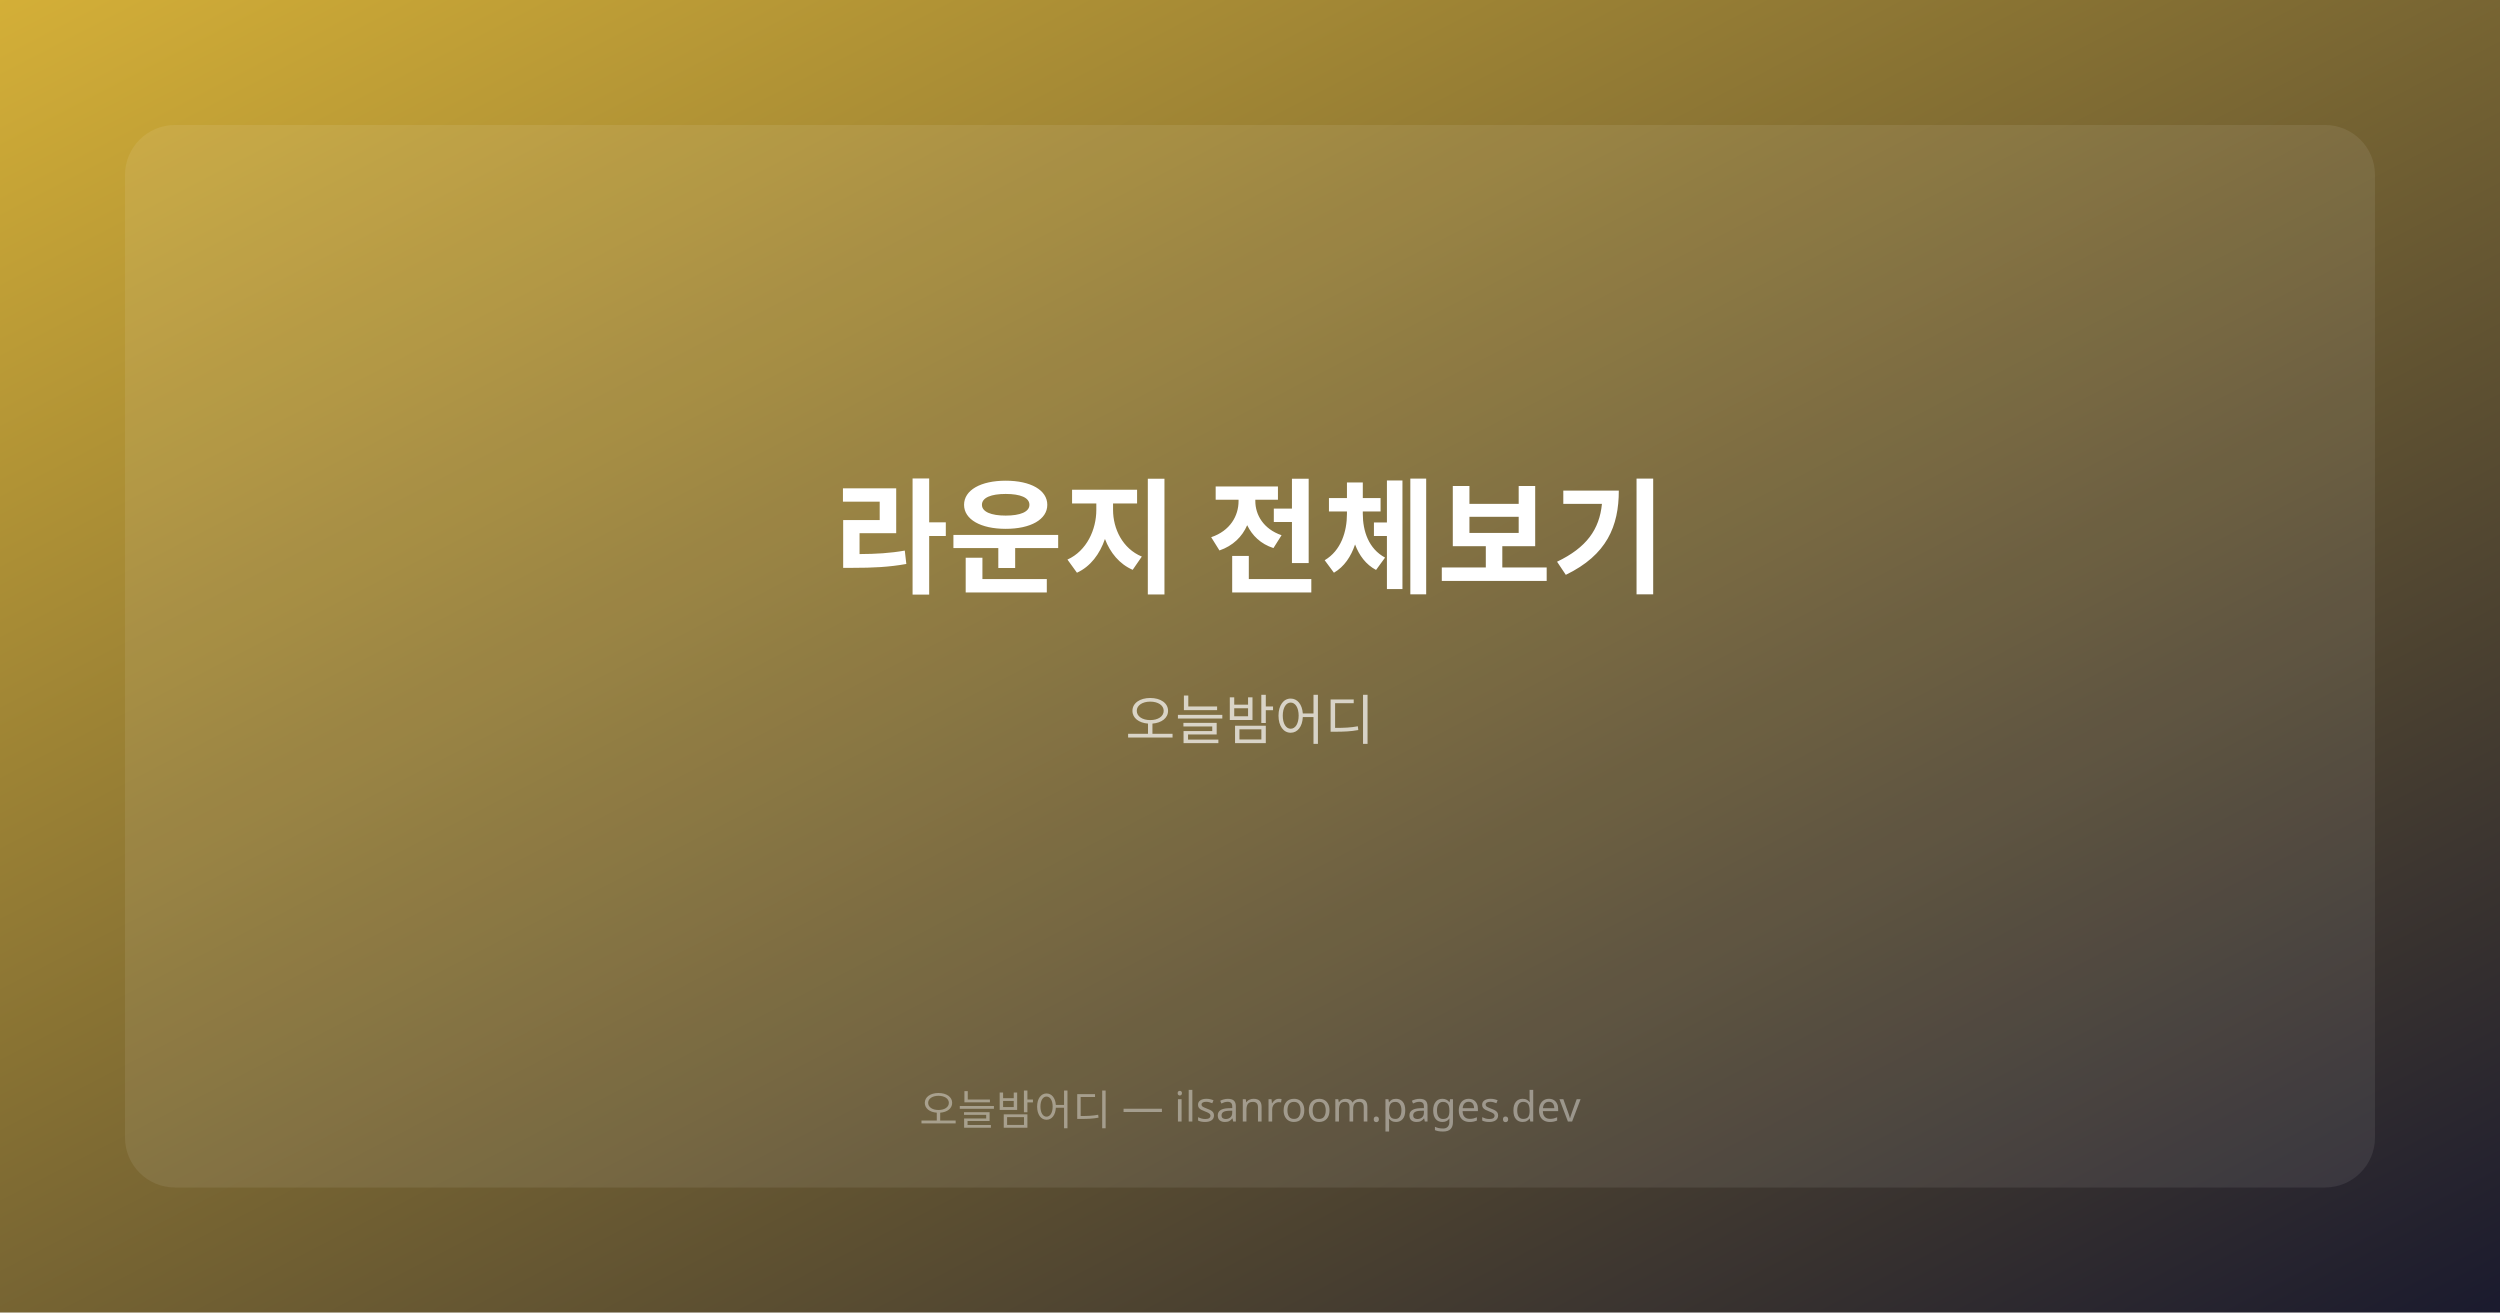
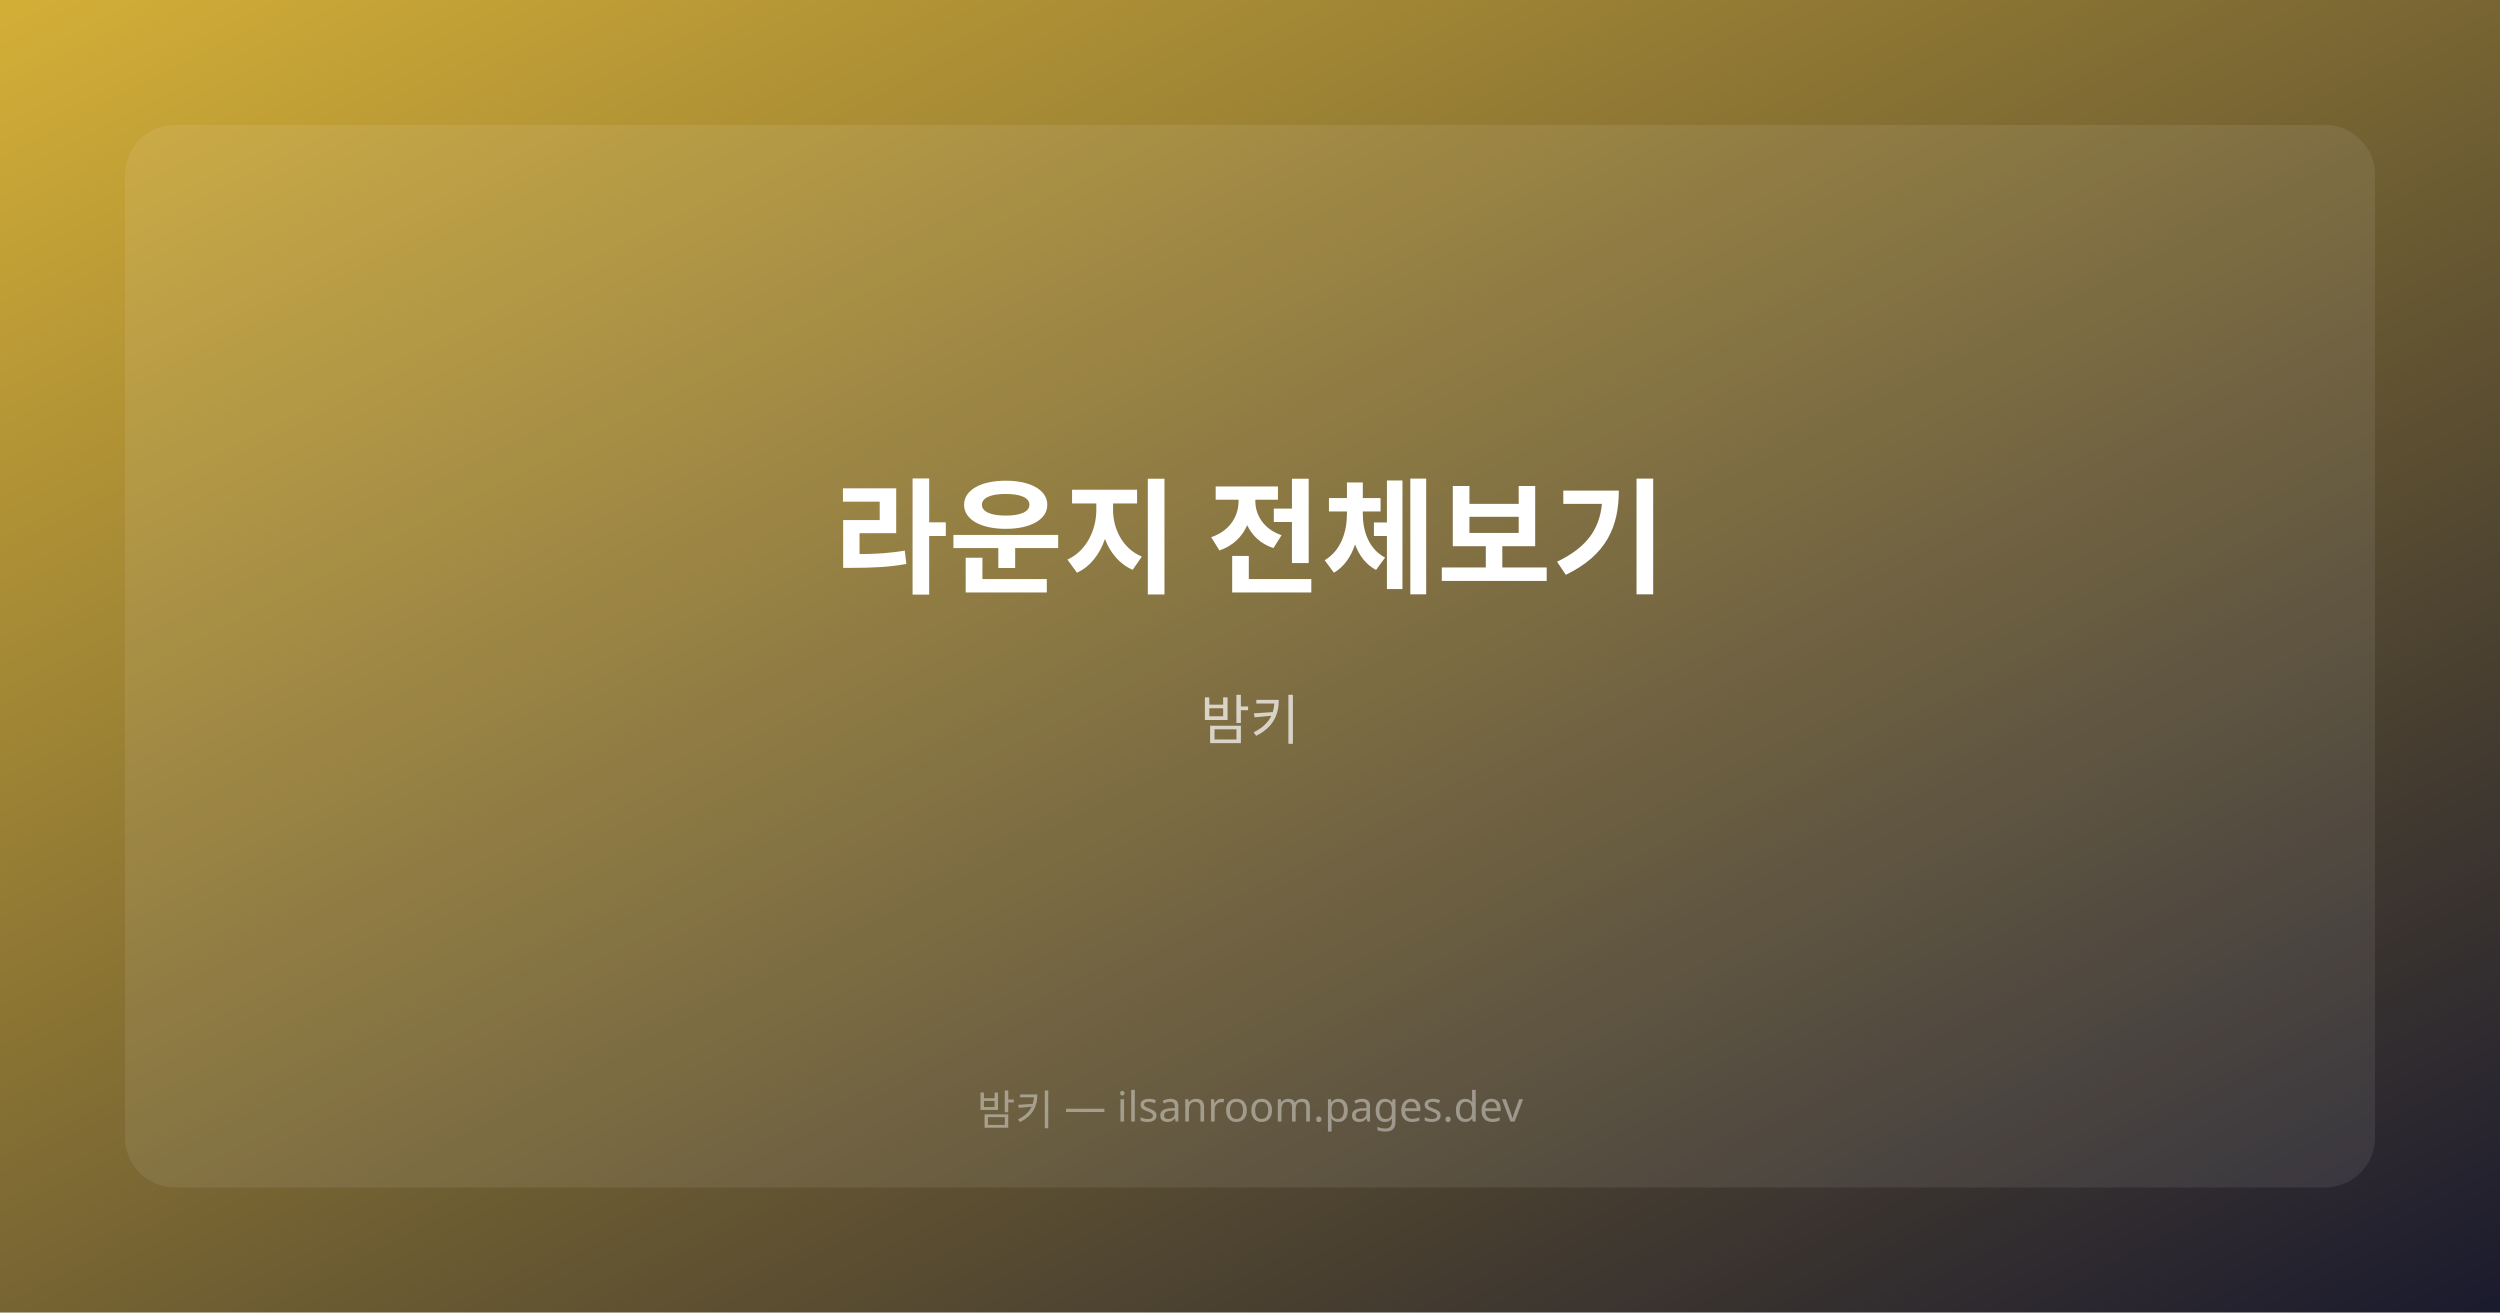
<svg xmlns="http://www.w3.org/2000/svg" width="1200" height="630" viewBox="0 0 1200 630">
  <defs>
    <linearGradient id="bg" x1="0%" y1="0%" x2="100%" y2="100%">
      <stop offset="0%" style="stop-color:#D4AF37;stop-opacity:1" />
      <stop offset="100%" style="stop-color:#1a1a2e;stop-opacity:1" />
    </linearGradient>
  </defs>
  <rect width="1200" height="630" fill="url(#bg)" />
  <rect x="60" y="60" width="1080" height="510" rx="24" fill="rgba(255,255,255,0.08)" />
  <text x="600" y="280" text-anchor="middle" font-family="sans-serif" font-size="60" font-weight="bold" fill="white">라운지 전체보기</text>
-   <text x="600" y="355" text-anchor="middle" font-family="sans-serif" font-size="26" fill="rgba(255,255,255,0.7)">오늘밤어디</text>
-   <text x="600" y="540" text-anchor="middle" font-family="sans-serif" font-size="20" fill="rgba(255,255,255,0.4)">오늘밤어디 — ilsanroom.pages.dev</text>
+   <text x="600" y="355" text-anchor="middle" font-family="sans-serif" font-size="26" fill="rgba(255,255,255,0.7)">밤키</text>
+   <text x="600" y="540" text-anchor="middle" font-family="sans-serif" font-size="20" fill="rgba(255,255,255,0.4)">밤키 — ilsanroom.pages.dev</text>
</svg>
